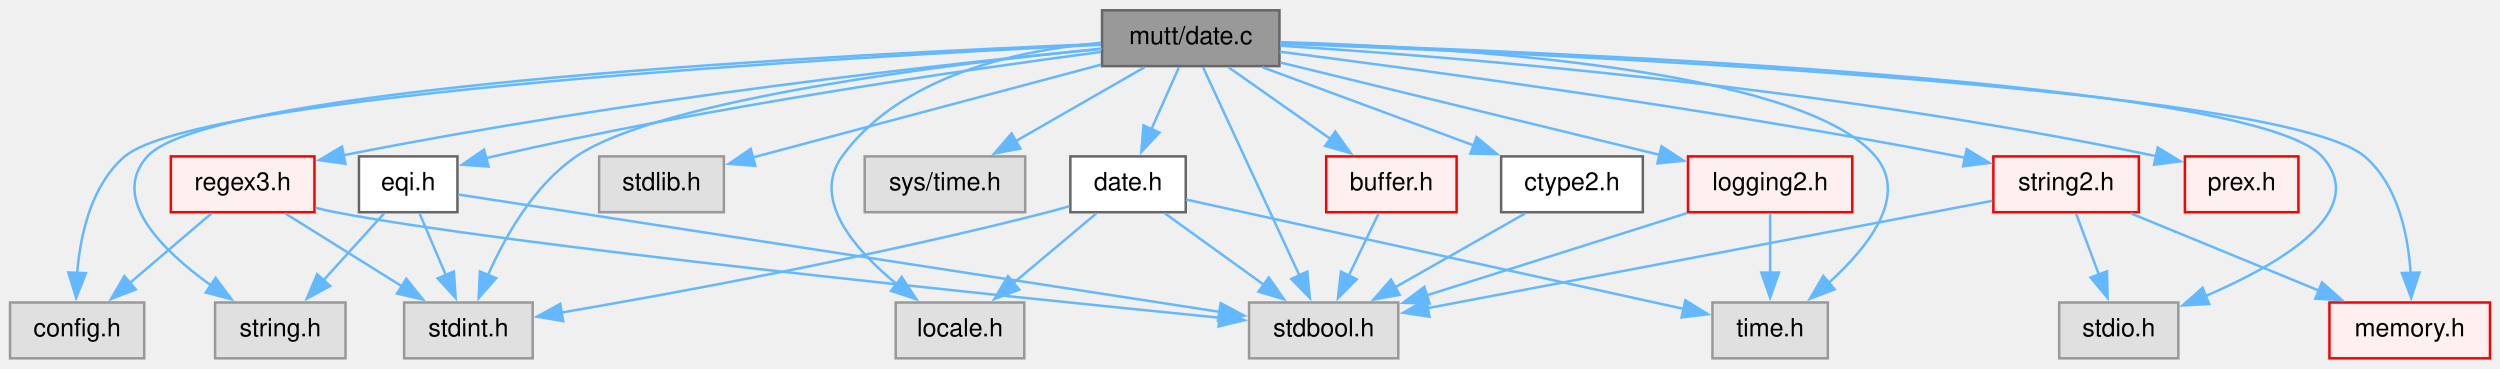
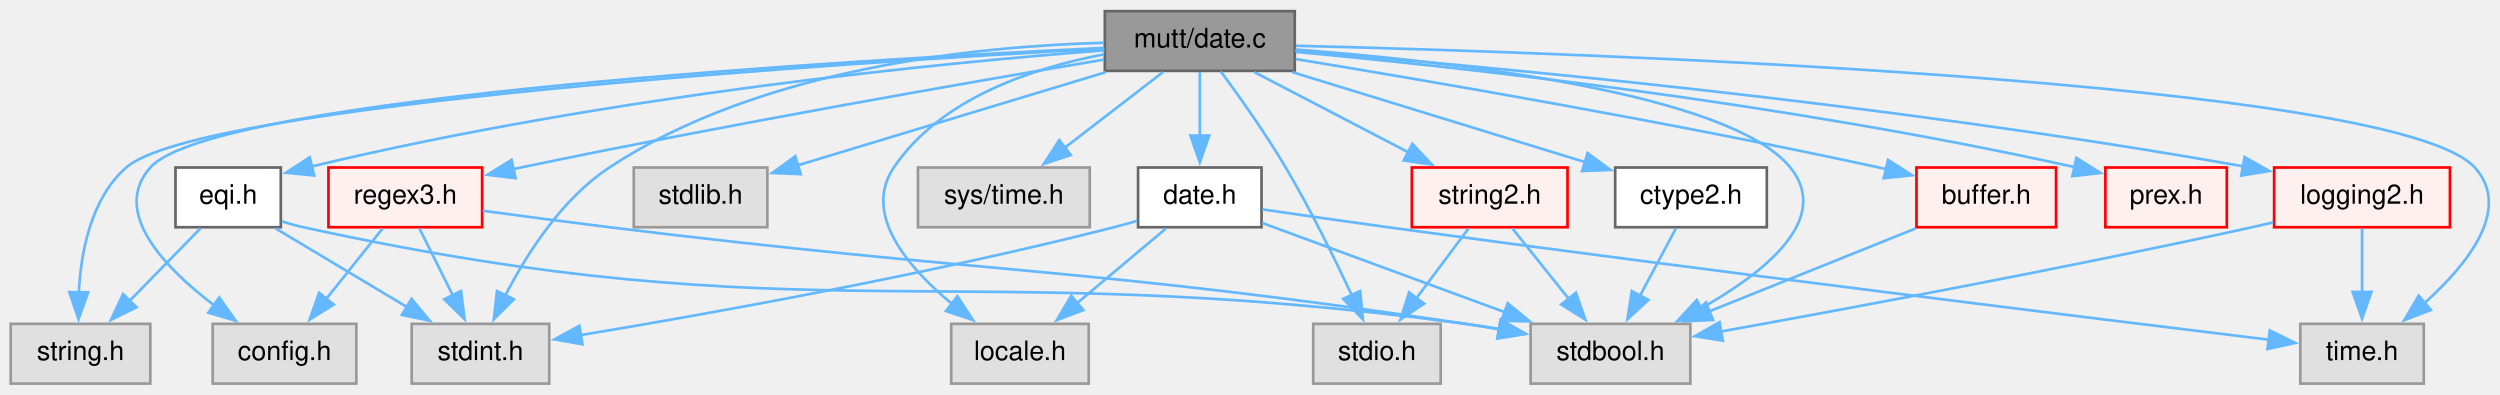
- <svg xmlns="http://www.w3.org/2000/svg" xmlns:xlink="http://www.w3.org/1999/xlink" width="997pt" height="147pt" viewBox="0.00 0.00 996.75 146.75">
+ <svg xmlns="http://www.w3.org/2000/svg" xmlns:xlink="http://www.w3.org/1999/xlink" width="931pt" height="147pt" viewBox="0.00 0.00 931.40 146.75">
  <g id="graph0" class="graph" transform="scale(1 1) rotate(0) translate(4 142.75)">
    <g id="Node000001" class="node">
      <g id="a_Node000001">
        <a xlink:title="Time and date handling routines.">
-           <polygon fill="#999999" stroke="#666666" points="506.12,-138.75 435.38,-138.75 435.38,-116.5 506.12,-116.5 506.12,-138.75" />
-           <text text-anchor="middle" x="470.75" y="-125.25" font-family="Helvetica,sans-Serif" font-size="10.00">mutt/date.c</text>
+           <polygon fill="#999999" stroke="#666666" points="478.38,-138.75 407.62,-138.75 407.62,-116.5 478.38,-116.5 478.38,-138.75" />
+           <text text-anchor="middle" x="443" y="-125.25" font-family="Helvetica,sans-Serif" font-size="10.00">mutt/date.c</text>
        </a>
      </g>
    </g>
    <g id="Node000002" class="node">
      <g id="a_Node000002">
        <a xlink:title=" ">
-           <polygon fill="#e0e0e0" stroke="#999999" points="53.5,-22.25 0,-22.25 0,0 53.5,0 53.5,-22.25" />
-           <text text-anchor="middle" x="26.75" y="-8.75" font-family="Helvetica,sans-Serif" font-size="10.00">config.h</text>
+           <polygon fill="#e0e0e0" stroke="#999999" points="128.75,-22.25 75.25,-22.25 75.25,0 128.75,0 128.75,-22.25" />
+           <text text-anchor="middle" x="102" y="-8.75" font-family="Helvetica,sans-Serif" font-size="10.00">config.h</text>
        </a>
      </g>
    </g>
    <g id="edge1_Node000001_Node000002" class="edge">
      <g id="a_edge1_Node000001_Node000002">
        <a xlink:title=" ">
-           <path fill="none" stroke="#63b8ff" d="M434.98,-125.02C337.98,-120.35 75.21,-105.51 45.75,-80.5 32.34,-69.11 27.98,-49.15 26.74,-33.72" />
-           <polygon fill="#63b8ff" stroke="#63b8ff" points="30.25,-33.95 26.37,-24.09 23.26,-34.22 30.25,-33.95" />
+           <path fill="none" stroke="#63b8ff" d="M407.43,-125.08C315.48,-120.71 75.44,-106.87 52,-80.5 37.37,-64.05 56.95,-43.45 75.73,-29.19" />
+           <polygon fill="#63b8ff" stroke="#63b8ff" points="77.69,-32.1 83.78,-23.43 73.61,-26.4 77.69,-32.1" />
        </a>
      </g>
    </g>
    <g id="Node000003" class="node">
      <g id="a_Node000003">
        <a xlink:title=" ">
-           <polygon fill="#e0e0e0" stroke="#999999" points="404.38,-22.25 353.12,-22.25 353.12,0 404.38,0 404.38,-22.25" />
-           <text text-anchor="middle" x="378.75" y="-8.75" font-family="Helvetica,sans-Serif" font-size="10.00">locale.h</text>
+           <polygon fill="#e0e0e0" stroke="#999999" points="401.62,-22.25 350.38,-22.25 350.38,0 401.62,0 401.62,-22.25" />
+           <text text-anchor="middle" x="376" y="-8.75" font-family="Helvetica,sans-Serif" font-size="10.00">locale.h</text>
        </a>
      </g>
    </g>
    <g id="edge2_Node000001_Node000003" class="edge">
      <g id="a_edge2_Node000001_Node000003">
        <a xlink:title=" ">
-           <path fill="none" stroke="#63b8ff" d="M434.95,-125.79C402.1,-122.88 355.11,-112.87 331.75,-80.5 319.33,-63.29 336.77,-43.25 353.82,-29.33" />
-           <polygon fill="#63b8ff" stroke="#63b8ff" points="355.52,-32.43 361.33,-23.57 351.26,-26.87 355.52,-32.43" />
+           <path fill="none" stroke="#63b8ff" d="M407.32,-122.66C380.82,-117.64 346.36,-106.26 329,-80.5 317.31,-63.17 333.98,-43.51 350.61,-29.74" />
+           <polygon fill="#63b8ff" stroke="#63b8ff" points="352.69,-32.55 358.47,-23.67 348.42,-27.01 352.69,-32.55" />
        </a>
      </g>
    </g>
    <g id="Node000004" class="node">
      <g id="a_Node000004">
        <a xlink:title=" ">
-           <polygon fill="#e0e0e0" stroke="#999999" points="553.5,-22.25 494,-22.25 494,0 553.5,0 553.5,-22.25" />
-           <text text-anchor="middle" x="523.75" y="-8.75" font-family="Helvetica,sans-Serif" font-size="10.00">stdbool.h</text>
+           <polygon fill="#e0e0e0" stroke="#999999" points="625.75,-22.25 566.25,-22.25 566.25,0 625.75,0 625.75,-22.25" />
+           <text text-anchor="middle" x="596" y="-8.75" font-family="Helvetica,sans-Serif" font-size="10.00">stdbool.h</text>
        </a>
      </g>
    </g>
    <g id="edge3_Node000001_Node000004" class="edge">
      <g id="a_edge3_Node000001_Node000004">
        <a xlink:title=" ">
-           <path fill="none" stroke="#63b8ff" d="M475.64,-116.06C484.36,-97.23 502.72,-57.55 514.07,-33.03" />
-           <polygon fill="#63b8ff" stroke="#63b8ff" points="517.21,-34.58 518.23,-24.04 510.86,-31.64 517.21,-34.58" />
+           <path fill="none" stroke="#63b8ff" d="M478.67,-124.45C534.92,-120.19 640.18,-108.6 663,-80.5 678.58,-61.31 653.44,-41.34 629.63,-27.97" />
+           <polygon fill="#63b8ff" stroke="#63b8ff" points="631.44,-24.97 620.97,-23.37 628.16,-31.15 631.44,-24.97" />
        </a>
      </g>
    </g>
    <g id="Node000005" class="node">
      <g id="a_Node000005">
        <a xlink:title=" ">
-           <polygon fill="#e0e0e0" stroke="#999999" points="208.38,-22.25 157.12,-22.25 157.12,0 208.38,0 208.38,-22.25" />
-           <text text-anchor="middle" x="182.75" y="-8.75" font-family="Helvetica,sans-Serif" font-size="10.00">stdint.h</text>
+           <polygon fill="#e0e0e0" stroke="#999999" points="200.62,-22.25 149.38,-22.25 149.38,0 200.62,0 200.62,-22.25" />
+           <text text-anchor="middle" x="175" y="-8.75" font-family="Helvetica,sans-Serif" font-size="10.00">stdint.h</text>
        </a>
      </g>
    </g>
    <g id="edge4_Node000001_Node000005" class="edge">
      <g id="a_edge4_Node000001_Node000005">
        <a xlink:title=" ">
-           <path fill="none" stroke="#63b8ff" d="M435.19,-123.44C375.75,-117.54 259.38,-103.4 225.75,-80.5 208.87,-69.01 197.28,-48.46 190.42,-32.88" />
-           <polygon fill="#63b8ff" stroke="#63b8ff" points="193.83,-31.97 186.83,-24.02 187.34,-34.6 193.83,-31.97" />
+           <path fill="none" stroke="#63b8ff" d="M407.2,-126.96C360.96,-125.75 279.7,-117.87 223,-80.5 205.36,-68.88 192.26,-48.35 184.24,-32.81" />
+           <polygon fill="#63b8ff" stroke="#63b8ff" points="187.45,-31.42 179.96,-23.94 181.15,-34.46 187.45,-31.42" />
        </a>
      </g>
    </g>
    <g id="Node000006" class="node">
      <g id="a_Node000006">
        <a xlink:title=" ">
-           <polygon fill="#e0e0e0" stroke="#999999" points="864.5,-22.25 817,-22.25 817,0 864.5,0 864.5,-22.25" />
-           <text text-anchor="middle" x="840.75" y="-8.75" font-family="Helvetica,sans-Serif" font-size="10.00">stdio.h</text>
+           <polygon fill="#e0e0e0" stroke="#999999" points="532.75,-22.25 485.25,-22.25 485.25,0 532.75,0 532.75,-22.25" />
+           <text text-anchor="middle" x="509" y="-8.75" font-family="Helvetica,sans-Serif" font-size="10.00">stdio.h</text>
        </a>
      </g>
    </g>
    <g id="edge5_Node000001_Node000006" class="edge">
      <g id="a_edge5_Node000001_Node000006">
        <a xlink:title=" ">
-           <path fill="none" stroke="#63b8ff" d="M506.52,-125.66C608.31,-122.56 894.06,-111.17 921.75,-80.5 941.39,-58.75 905.26,-37.61 875.14,-24.73" />
-           <polygon fill="#63b8ff" stroke="#63b8ff" points="876.82,-21.63 866.24,-21.1 874.18,-28.11 876.82,-21.63" />
+           <path fill="none" stroke="#63b8ff" d="M450.82,-116.29C457.59,-107.12 467.46,-93.25 475,-80.5 484.17,-64.99 493.19,-46.67 499.63,-32.9" />
+           <polygon fill="#63b8ff" stroke="#63b8ff" points="502.75,-34.49 503.75,-23.94 496.39,-31.56 502.75,-34.49" />
        </a>
      </g>
    </g>
    <g id="Node000007" class="node">
      <g id="a_Node000007">
        <a xlink:title=" ">
-           <polygon fill="#e0e0e0" stroke="#999999" points="284.62,-80.5 234.88,-80.5 234.88,-58.25 284.62,-58.25 284.62,-80.5" />
-           <text text-anchor="middle" x="259.75" y="-67" font-family="Helvetica,sans-Serif" font-size="10.00">stdlib.h</text>
+           <polygon fill="#e0e0e0" stroke="#999999" points="281.88,-80.5 232.12,-80.5 232.12,-58.25 281.88,-58.25 281.88,-80.5" />
+           <text text-anchor="middle" x="257" y="-67" font-family="Helvetica,sans-Serif" font-size="10.00">stdlib.h</text>
        </a>
      </g>
    </g>
    <g id="edge6_Node000001_Node000007" class="edge">
      <g id="a_edge6_Node000001_Node000007">
        <a xlink:title=" ">
-           <path fill="none" stroke="#63b8ff" d="M434.96,-117.08C396.22,-106.76 334.78,-90.38 295.9,-80.01" />
-           <polygon fill="#63b8ff" stroke="#63b8ff" points="297.12,-76.72 286.56,-77.52 295.32,-83.48 297.12,-76.72" />
+           <path fill="none" stroke="#63b8ff" d="M408.01,-116.04C375.11,-106.09 326.08,-91.27 292.89,-81.23" />
+           <polygon fill="#63b8ff" stroke="#63b8ff" points="294.32,-78 283.73,-78.46 292.29,-84.7 294.32,-78" />
        </a>
      </g>
    </g>
    <g id="Node000008" class="node">
      <g id="a_Node000008">
        <a xlink:title=" ">
-           <polygon fill="#e0e0e0" stroke="#999999" points="133.75,-22.25 81.75,-22.25 81.75,0 133.75,0 133.75,-22.25" />
-           <text text-anchor="middle" x="107.75" y="-8.75" font-family="Helvetica,sans-Serif" font-size="10.00">string.h</text>
+           <polygon fill="#e0e0e0" stroke="#999999" points="52,-22.25 0,-22.25 0,0 52,0 52,-22.25" />
+           <text text-anchor="middle" x="26" y="-8.75" font-family="Helvetica,sans-Serif" font-size="10.00">string.h</text>
        </a>
      </g>
    </g>
    <g id="edge7_Node000001_Node000008" class="edge">
      <g id="a_edge7_Node000001_Node000008">
        <a xlink:title=" ">
-           <path fill="none" stroke="#63b8ff" d="M435.02,-125.34C338.83,-121.51 79.95,-108.65 54.75,-80.5 39.77,-63.77 60.37,-43.25 80.1,-29.09" />
-           <polygon fill="#63b8ff" stroke="#63b8ff" points="81.98,-32.04 88.3,-23.53 78.06,-26.24 81.98,-32.04" />
+           <path fill="none" stroke="#63b8ff" d="M407.3,-124.81C314.34,-119.76 70.14,-104.35 43,-80.5 29.88,-68.97 26.11,-49.02 25.34,-33.64" />
+           <polygon fill="#63b8ff" stroke="#63b8ff" points="28.84,-34.01 25.25,-24.04 21.84,-34.07 28.84,-34.01" />
        </a>
      </g>
    </g>
    <g id="Node000009" class="node">
      <g id="a_Node000009">
        <a xlink:title=" ">
-           <polygon fill="#e0e0e0" stroke="#999999" points="404.75,-80.5 340.75,-80.5 340.75,-58.25 404.75,-58.25 404.75,-80.5" />
-           <text text-anchor="middle" x="372.75" y="-67" font-family="Helvetica,sans-Serif" font-size="10.00">sys/time.h</text>
+           <polygon fill="#e0e0e0" stroke="#999999" points="402,-80.5 338,-80.5 338,-58.25 402,-58.25 402,-80.5" />
+           <text text-anchor="middle" x="370" y="-67" font-family="Helvetica,sans-Serif" font-size="10.00">sys/time.h</text>
        </a>
      </g>
    </g>
    <g id="edge8_Node000001_Node000009" class="edge">
      <g id="a_edge8_Node000001_Node000009">
        <a xlink:title=" ">
-           <path fill="none" stroke="#63b8ff" d="M452.32,-116.04C437.81,-107.72 417.34,-95.97 400.8,-86.48" />
-           <polygon fill="#63b8ff" stroke="#63b8ff" points="402.83,-83.6 392.41,-81.66 399.34,-89.67 402.83,-83.6" />
+           <path fill="none" stroke="#63b8ff" d="M429.27,-116.04C418.97,-108.11 404.65,-97.07 392.66,-87.84" />
+           <polygon fill="#63b8ff" stroke="#63b8ff" points="394.93,-85.16 384.87,-81.83 390.65,-90.71 394.93,-85.16" />
        </a>
      </g>
    </g>
    <g id="Node000010" class="node">
      <g id="a_Node000010">
        <a xlink:title=" ">
-           <polygon fill="#e0e0e0" stroke="#999999" points="724.75,-22.25 678.75,-22.25 678.75,0 724.75,0 724.75,-22.25" />
-           <text text-anchor="middle" x="701.75" y="-8.75" font-family="Helvetica,sans-Serif" font-size="10.00">time.h</text>
+           <polygon fill="#e0e0e0" stroke="#999999" points="899,-22.25 853,-22.25 853,0 899,0 899,-22.25" />
+           <text text-anchor="middle" x="876" y="-8.75" font-family="Helvetica,sans-Serif" font-size="10.00">time.h</text>
        </a>
      </g>
    </g>
    <g id="edge9_Node000001_Node000010" class="edge">
      <g id="a_edge9_Node000001_Node000010">
        <a xlink:title=" ">
-           <path fill="none" stroke="#63b8ff" d="M506.51,-126.06C573.48,-124.17 713.77,-115.97 743.75,-80.5 757.03,-64.79 741.02,-44.46 725.09,-30.06" />
-           <polygon fill="#63b8ff" stroke="#63b8ff" points="727.48,-27.5 717.59,-23.71 722.96,-32.84 727.48,-27.5" />
+           <path fill="none" stroke="#63b8ff" d="M478.77,-125.86C584.27,-123.24 888.59,-112.9 918,-80.5 931.9,-65.18 915.54,-44.63 899.35,-30.07" />
+           <polygon fill="#63b8ff" stroke="#63b8ff" points="901.63,-27.41 891.73,-23.64 897.12,-32.76 901.63,-27.41" />
        </a>
      </g>
    </g>
    <g id="Node000011" class="node">
      <g id="a_Node000011">
        <a xlink:href="date_8h.html" target="_top" xlink:title="Time and date handling routines.">
-           <polygon fill="white" stroke="#666666" points="468.75,-80.5 422.75,-80.5 422.75,-58.25 468.75,-58.25 468.75,-80.5" />
-           <text text-anchor="middle" x="445.75" y="-67" font-family="Helvetica,sans-Serif" font-size="10.00">date.h</text>
+           <polygon fill="white" stroke="#666666" points="466,-80.5 420,-80.5 420,-58.25 466,-58.25 466,-80.5" />
+           <text text-anchor="middle" x="443" y="-67" font-family="Helvetica,sans-Serif" font-size="10.00">date.h</text>
        </a>
      </g>
    </g>
    <g id="edge10_Node000001_Node000011" class="edge">
      <g id="a_edge10_Node000001_Node000011">
        <a xlink:title=" ">
-           <path fill="none" stroke="#63b8ff" d="M466.05,-116.04C462.94,-109.05 458.76,-99.65 455,-91.2" />
-           <polygon fill="#63b8ff" stroke="#63b8ff" points="458.31,-90.01 451.05,-82.29 451.91,-92.85 458.31,-90.01" />
+           <path fill="none" stroke="#63b8ff" d="M443,-116.04C443,-109.37 443,-100.49 443,-92.34" />
+           <polygon fill="#63b8ff" stroke="#63b8ff" points="446.5,-92.42 443,-82.42 439.5,-92.42 446.5,-92.42" />
        </a>
      </g>
    </g>
    <g id="Node000012" class="node">
      <g id="a_Node000012">
        <a xlink:href="buffer_8h.html" target="_top" xlink:title="General purpose object for storing and parsing strings.">
-           <polygon fill="#fff0f0" stroke="red" points="576.75,-80.5 524.75,-80.5 524.75,-58.25 576.75,-58.25 576.75,-80.5" />
-           <text text-anchor="middle" x="550.75" y="-67" font-family="Helvetica,sans-Serif" font-size="10.00">buffer.h</text>
+           <polygon fill="#fff0f0" stroke="red" points="762,-80.5 710,-80.5 710,-58.25 762,-58.25 762,-80.5" />
+           <text text-anchor="middle" x="736" y="-67" font-family="Helvetica,sans-Serif" font-size="10.00">buffer.h</text>
        </a>
      </g>
    </g>
    <g id="edge15_Node000001_Node000012" class="edge">
      <g id="a_edge15_Node000001_Node000012">
        <a xlink:title=" ">
-           <path fill="none" stroke="#63b8ff" d="M485.8,-116.04C497.31,-107.95 513.4,-96.63 526.69,-87.29" />
-           <polygon fill="#63b8ff" stroke="#63b8ff" points="528.36,-90.39 534.53,-81.78 524.34,-84.67 528.36,-90.39" />
+           <path fill="none" stroke="#63b8ff" d="M478.76,-120.89C527.91,-112.83 619,-97.25 696,-80.5 696.98,-80.29 697.97,-80.07 698.97,-79.84" />
+           <polygon fill="#63b8ff" stroke="#63b8ff" points="699.41,-83.33 708.34,-77.62 697.8,-76.52 699.41,-83.33" />
        </a>
      </g>
    </g>
    <g id="Node000014" class="node">
      <g id="a_Node000014">
        <a xlink:href="ctype2_8h.html" target="_top" xlink:title="ctype(3) wrapper functions">
-           <polygon fill="white" stroke="#666666" points="651,-80.5 594.5,-80.5 594.5,-58.25 651,-58.25 651,-80.5" />
-           <text text-anchor="middle" x="622.75" y="-67" font-family="Helvetica,sans-Serif" font-size="10.00">ctype2.h</text>
+           <polygon fill="white" stroke="#666666" points="654.25,-80.5 597.75,-80.5 597.75,-58.25 654.25,-58.25 654.25,-80.5" />
+           <text text-anchor="middle" x="626" y="-67" font-family="Helvetica,sans-Serif" font-size="10.00">ctype2.h</text>
        </a>
      </g>
    </g>
    <g id="edge17_Node000001_Node000014" class="edge">
      <g id="a_edge17_Node000001_Node000014">
        <a xlink:title=" ">
-           <path fill="none" stroke="#63b8ff" d="M499.34,-116.04C523.12,-107.25 557.21,-94.63 583.53,-84.89" />
-           <polygon fill="#63b8ff" stroke="#63b8ff" points="584.71,-88.19 592.87,-81.43 582.28,-81.62 584.71,-88.19" />
+           <path fill="none" stroke="#63b8ff" d="M477.42,-116.04C508.45,-106.51 554.05,-92.49 586.54,-82.5" />
+           <polygon fill="#63b8ff" stroke="#63b8ff" points="587.47,-85.88 596,-79.6 585.41,-79.19 587.47,-85.88" />
        </a>
      </g>
    </g>
    <g id="Node000015" class="node">
      <g id="a_Node000015">
        <a xlink:href="eqi_8h.html" target="_top" xlink:title="Case-insensitive fixed-chunk comparisons.">
-           <polygon fill="white" stroke="#666666" points="178.38,-80.5 139.12,-80.5 139.12,-58.25 178.38,-58.25 178.38,-80.5" />
-           <text text-anchor="middle" x="158.75" y="-67" font-family="Helvetica,sans-Serif" font-size="10.00">eqi.h</text>
+           <polygon fill="white" stroke="#666666" points="100.62,-80.5 61.38,-80.5 61.38,-58.25 100.62,-58.25 100.62,-80.5" />
+           <text text-anchor="middle" x="81" y="-67" font-family="Helvetica,sans-Serif" font-size="10.00">eqi.h</text>
        </a>
      </g>
    </g>
    <g id="edge19_Node000001_Node000015" class="edge">
      <g id="a_edge19_Node000001_Node000015">
        <a xlink:title=" ">
-           <path fill="none" stroke="#63b8ff" d="M434.92,-122.14C381.71,-115.15 278.79,-100.37 192.75,-80.5 191.75,-80.27 190.74,-80.03 189.72,-79.77" />
-           <polygon fill="#63b8ff" stroke="#63b8ff" points="190.8,-76.44 180.24,-77.19 188.96,-83.19 190.8,-76.44" />
+           <path fill="none" stroke="#63b8ff" d="M407.44,-124.18C347.87,-119.55 224.15,-107.68 112.18,-80.91" />
+           <polygon fill="#63b8ff" stroke="#63b8ff" points="113.05,-77.52 102.5,-78.55 111.39,-84.32 113.05,-77.52" />
        </a>
      </g>
    </g>
    <g id="Node000016" class="node">
      <g id="a_Node000016">
        <a xlink:href="logging2_8h.html" target="_top" xlink:title="Logging Dispatcher.">
-           <polygon fill="#fff0f0" stroke="red" points="734.5,-80.5 669,-80.5 669,-58.25 734.5,-58.25 734.5,-80.5" />
-           <text text-anchor="middle" x="701.75" y="-67" font-family="Helvetica,sans-Serif" font-size="10.00">logging2.h</text>
+           <polygon fill="#fff0f0" stroke="red" points="908.75,-80.5 843.25,-80.5 843.25,-58.25 908.75,-58.25 908.75,-80.5" />
+           <text text-anchor="middle" x="876" y="-67" font-family="Helvetica,sans-Serif" font-size="10.00">logging2.h</text>
        </a>
      </g>
    </g>
    <g id="edge23_Node000001_Node000016" class="edge">
      <g id="a_edge23_Node000001_Node000016">
        <a xlink:title=" ">
-           <path fill="none" stroke="#63b8ff" d="M506.59,-117.9C547.31,-107.98 613.77,-91.8 657.64,-81.12" />
-           <polygon fill="#63b8ff" stroke="#63b8ff" points="658.46,-84.52 667.35,-78.75 656.81,-77.72 658.46,-84.52" />
+           <path fill="none" stroke="#63b8ff" d="M478.63,-123.93C545.92,-118.53 696.49,-104.9 831.99,-80.89" />
+           <polygon fill="#63b8ff" stroke="#63b8ff" points="832.25,-84.39 841.47,-79.18 831.01,-77.5 832.25,-84.39" />
        </a>
      </g>
    </g>
    <g id="Node000018" class="node">
      <g id="a_Node000018">
-         <a xlink:href="memory_8h.html" target="_top" xlink:title="Memory management wrappers.">
-           <polygon fill="#fff0f0" stroke="red" points="988.75,-22.25 924.75,-22.25 924.75,0 988.75,0 988.75,-22.25" />
-           <text text-anchor="middle" x="956.75" y="-8.75" font-family="Helvetica,sans-Serif" font-size="10.00">memory.h</text>
+         <a xlink:href="prex_8h.html" target="_top" xlink:title="Manage precompiled / predefined regular expressions.">
+           <polygon fill="#fff0f0" stroke="red" points="825.62,-80.5 780.38,-80.5 780.38,-58.25 825.62,-58.25 825.62,-80.5" />
+           <text text-anchor="middle" x="803" y="-67" font-family="Helvetica,sans-Serif" font-size="10.00">prex.h</text>
        </a>
      </g>
    </g>
    <g id="edge26_Node000001_Node000018" class="edge">
      <g id="a_edge26_Node000001_Node000018">
        <a xlink:title=" ">
-           <path fill="none" stroke="#63b8ff" d="M506.38,-125.43C610,-121.62 906.01,-108.4 938.75,-80.5 952.09,-69.13 956.15,-49.16 957.13,-33.73" />
-           <polygon fill="#63b8ff" stroke="#63b8ff" points="960.62,-34.17 957.34,-24.09 953.62,-34.02 960.62,-34.17" />
-         </a>
-       </g>
-     </g>
-     <g id="Node000019" class="node">
-       <g id="a_Node000019">
-         <a xlink:href="prex_8h.html" target="_top" xlink:title="Manage precompiled / predefined regular expressions.">
-           <polygon fill="#fff0f0" stroke="red" points="912.38,-80.5 867.12,-80.5 867.12,-58.25 912.38,-58.25 912.38,-80.5" />
-           <text text-anchor="middle" x="889.75" y="-67" font-family="Helvetica,sans-Serif" font-size="10.00">prex.h</text>
-         </a>
-       </g>
-     </g>
-     <g id="edge27_Node000001_Node000019" class="edge">
-       <g id="a_edge27_Node000001_Node000019">
-         <a xlink:title=" ">
-           <path fill="none" stroke="#63b8ff" d="M506.6,-124.61C573.48,-120.36 721.86,-108.67 855.58,-80.61" />
-           <polygon fill="#63b8ff" stroke="#63b8ff" points="856.29,-84.03 865.34,-78.52 854.83,-77.19 856.29,-84.03" />
+           <path fill="none" stroke="#63b8ff" d="M478.78,-123.56C537.5,-118.12 658.03,-105.16 769,-80.63" />
+           <polygon fill="#63b8ff" stroke="#63b8ff" points="769.59,-84.08 778.58,-78.47 768.05,-77.26 769.59,-84.08" />
+         </a>
+       </g>
+     </g>
+     <g id="Node000020" class="node">
+       <g id="a_Node000020">
+         <a xlink:href="regex3_8h.html" target="_top" xlink:title="Manage regular expressions.">
+           <polygon fill="#fff0f0" stroke="red" points="175.62,-80.5 118.38,-80.5 118.38,-58.25 175.62,-58.25 175.62,-80.5" />
+           <text text-anchor="middle" x="147" y="-67" font-family="Helvetica,sans-Serif" font-size="10.00">regex3.h</text>
+         </a>
+       </g>
+     </g>
+     <g id="edge27_Node000001_Node000020" class="edge">
+       <g id="a_edge27_Node000001_Node000020">
+         <a xlink:title=" ">
+           <path fill="none" stroke="#63b8ff" d="M407.27,-120.7C358.17,-112.43 267.14,-96.6 190,-80.5 189.01,-80.29 188.02,-80.08 187.01,-79.87" />
+           <polygon fill="#63b8ff" stroke="#63b8ff" points="188.1,-76.52 177.58,-77.77 186.58,-83.36 188.1,-76.52" />
        </a>
      </g>
    </g>
    <g id="Node000021" class="node">
      <g id="a_Node000021">
-         <a xlink:href="regex3_8h.html" target="_top" xlink:title="Manage regular expressions.">
-           <polygon fill="#fff0f0" stroke="red" points="121.38,-80.5 64.12,-80.5 64.12,-58.25 121.38,-58.25 121.38,-80.5" />
-           <text text-anchor="middle" x="92.75" y="-67" font-family="Helvetica,sans-Serif" font-size="10.00">regex3.h</text>
-         </a>
-       </g>
-     </g>
-     <g id="edge28_Node000001_Node000021" class="edge">
-       <g id="a_edge28_Node000001_Node000021">
-         <a xlink:title=" ">
-           <path fill="none" stroke="#63b8ff" d="M435.15,-123.38C374.77,-117.54 248.33,-103.85 132.88,-80.95" />
-           <polygon fill="#63b8ff" stroke="#63b8ff" points="133.73,-77.55 123.23,-79 132.34,-84.41 133.73,-77.55" />
-         </a>
-       </g>
-     </g>
-     <g id="Node000022" class="node">
-       <g id="a_Node000022">
        <a xlink:href="string2_8h.html" target="_top" xlink:title="String manipulation functions.">
-           <polygon fill="#fff0f0" stroke="red" points="848.75,-80.5 790.75,-80.5 790.75,-58.25 848.75,-58.25 848.75,-80.5" />
-           <text text-anchor="middle" x="819.75" y="-67" font-family="Helvetica,sans-Serif" font-size="10.00">string2.h</text>
-         </a>
-       </g>
-     </g>
-     <g id="edge32_Node000001_Node000022" class="edge">
-       <g id="a_edge32_Node000001_Node000022">
-         <a xlink:title=" ">
-           <path fill="none" stroke="#63b8ff" d="M506.25,-122.23C563.44,-114.94 679.42,-99.26 776.75,-80.5 777.74,-80.31 778.74,-80.11 779.75,-79.91" />
-           <polygon fill="#63b8ff" stroke="#63b8ff" points="780.15,-83.4 789.2,-77.88 778.68,-76.56 780.15,-83.4" />
+           <polygon fill="#fff0f0" stroke="red" points="580,-80.5 522,-80.5 522,-58.25 580,-58.25 580,-80.5" />
+           <text text-anchor="middle" x="551" y="-67" font-family="Helvetica,sans-Serif" font-size="10.00">string2.h</text>
+         </a>
+       </g>
+     </g>
+     <g id="edge31_Node000001_Node000021" class="edge">
+       <g id="a_edge31_Node000001_Node000021">
+         <a xlink:title=" ">
+           <path fill="none" stroke="#63b8ff" d="M463.31,-116.04C479.45,-107.64 502.28,-95.75 520.6,-86.21" />
+           <polygon fill="#63b8ff" stroke="#63b8ff" points="522.18,-89.33 529.43,-81.61 518.95,-83.12 522.18,-89.33" />
        </a>
      </g>
    </g>
    <g id="edge11_Node000011_Node000003" class="edge">
      <g id="a_edge11_Node000011_Node000003">
        <a xlink:title=" ">
-           <path fill="none" stroke="#63b8ff" d="M433.15,-57.79C423.79,-49.94 410.81,-39.04 399.87,-29.86" />
-           <polygon fill="#63b8ff" stroke="#63b8ff" points="402.36,-27.38 392.45,-23.63 397.86,-32.74 402.36,-27.38" />
+           <path fill="none" stroke="#63b8ff" d="M430.4,-57.79C421.04,-49.94 408.06,-39.04 397.12,-29.86" />
+           <polygon fill="#63b8ff" stroke="#63b8ff" points="399.61,-27.38 389.7,-23.63 395.11,-32.74 399.61,-27.38" />
        </a>
      </g>
    </g>
    <g id="edge12_Node000011_Node000004" class="edge">
      <g id="a_edge12_Node000011_Node000004">
        <a xlink:title=" ">
-           <path fill="none" stroke="#63b8ff" d="M460.42,-57.79C471.53,-49.78 487.03,-38.6 499.92,-29.31" />
-           <polygon fill="#63b8ff" stroke="#63b8ff" points="501.85,-32.23 507.92,-23.54 497.76,-26.55 501.85,-32.23" />
+           <path fill="none" stroke="#63b8ff" d="M466.24,-59.83C490.25,-51 528.18,-37.06 556.84,-26.52" />
+           <polygon fill="#63b8ff" stroke="#63b8ff" points="557.72,-29.93 565.9,-23.19 555.3,-23.36 557.72,-29.93" />
        </a>
      </g>
    </g>
    <g id="edge13_Node000011_Node000005" class="edge">
      <g id="a_edge13_Node000011_Node000005">
        <a xlink:title=" ">
-           <path fill="none" stroke="#63b8ff" d="M422.42,-60.67C419.51,-59.8 416.57,-58.98 413.75,-58.25 345.98,-40.82 265.61,-26.08 219.75,-18.23" />
-           <polygon fill="#63b8ff" stroke="#63b8ff" points="220.53,-14.81 210.09,-16.59 219.36,-21.71 220.53,-14.81" />
+           <path fill="none" stroke="#63b8ff" d="M419.67,-60.66C416.76,-59.8 413.82,-58.97 411,-58.25 341.45,-40.51 258.87,-25.79 212.14,-18.04" />
+           <polygon fill="#63b8ff" stroke="#63b8ff" points="212.98,-14.63 202.55,-16.47 211.85,-21.54 212.98,-14.63" />
        </a>
      </g>
    </g>
    <g id="edge14_Node000011_Node000010" class="edge">
      <g id="a_edge14_Node000011_Node000010">
        <a xlink:title=" ">
-           <path fill="none" stroke="#63b8ff" d="M468.92,-63.28C514.12,-53.35 614.26,-31.35 667.27,-19.7" />
-           <polygon fill="#63b8ff" stroke="#63b8ff" points="667.95,-23.13 676.97,-17.57 666.45,-16.3 667.95,-23.13" />
+           <path fill="none" stroke="#63b8ff" d="M466.32,-64.9C479.93,-62.9 497.43,-60.37 513,-58.25 633.6,-41.87 776.98,-24.17 841.52,-16.31" />
+           <polygon fill="#63b8ff" stroke="#63b8ff" points="841.62,-19.82 851.12,-15.14 840.77,-12.87 841.62,-19.82" />
        </a>
      </g>
    </g>
    <g id="edge16_Node000012_Node000004" class="edge">
      <g id="a_edge16_Node000012_Node000004">
        <a xlink:title=" ">
-           <path fill="none" stroke="#63b8ff" d="M545.67,-57.79C542.32,-50.8 537.8,-41.4 533.74,-32.95" />
-           <polygon fill="#63b8ff" stroke="#63b8ff" points="536.94,-31.52 529.46,-24.02 530.63,-34.55 536.94,-31.52" />
+           <path fill="none" stroke="#63b8ff" d="M709.67,-57.79C687.96,-49.07 656.93,-36.61 632.77,-26.9" />
+           <polygon fill="#63b8ff" stroke="#63b8ff" points="634.2,-23.7 623.62,-23.22 631.59,-30.2 634.2,-23.7" />
        </a>
      </g>
    </g>
    <g id="edge18_Node000014_Node000004" class="edge">
      <g id="a_edge18_Node000014_Node000004">
        <a xlink:title=" ">
-           <path fill="none" stroke="#63b8ff" d="M604.13,-57.79C589.47,-49.47 568.8,-37.72 552.09,-28.23" />
-           <polygon fill="#63b8ff" stroke="#63b8ff" points="554.03,-25.3 543.6,-23.41 550.57,-31.39 554.03,-25.3" />
+           <path fill="none" stroke="#63b8ff" d="M620.36,-57.79C616.59,-50.72 611.5,-41.19 606.95,-32.66" />
+           <polygon fill="#63b8ff" stroke="#63b8ff" points="610.12,-31.17 602.33,-23.99 603.95,-34.46 610.12,-31.17" />
        </a>
      </g>
    </g>
    <g id="edge20_Node000015_Node000004" class="edge">
      <g id="a_edge20_Node000015_Node000004">
        <a xlink:title=" ">
-           <path fill="none" stroke="#63b8ff" d="M178.63,-65.31C236.15,-56.45 403.62,-30.64 482.16,-18.53" />
-           <polygon fill="#63b8ff" stroke="#63b8ff" points="482.69,-21.99 492.04,-17.01 481.62,-15.08 482.69,-21.99" />
+           <path fill="none" stroke="#63b8ff" d="M101,-60.43C103.66,-59.58 106.37,-58.82 109,-58.25 297.66,-17.06 350.63,-48.08 542,-22.25 546.12,-21.69 550.4,-21.03 554.67,-20.32" />
+           <polygon fill="#63b8ff" stroke="#63b8ff" points="555.09,-23.8 564.32,-18.61 553.87,-16.91 555.09,-23.8" />
        </a>
      </g>
    </g>
    <g id="edge21_Node000015_Node000005" class="edge">
      <g id="a_edge21_Node000015_Node000005">
        <a xlink:title=" ">
-           <path fill="none" stroke="#63b8ff" d="M163.26,-57.79C166.21,-50.88 170.17,-41.61 173.74,-33.23" />
-           <polygon fill="#63b8ff" stroke="#63b8ff" points="176.96,-34.62 177.66,-24.05 170.52,-31.87 176.96,-34.62" />
+           <path fill="none" stroke="#63b8ff" d="M98.68,-57.79C112.47,-49.55 131.86,-37.94 147.64,-28.5" />
+           <polygon fill="#63b8ff" stroke="#63b8ff" points="149.32,-31.57 156.1,-23.43 145.72,-25.57 149.32,-31.57" />
        </a>
      </g>
    </g>
    <g id="edge22_Node000015_Node000008" class="edge">
      <g id="a_edge22_Node000015_Node000008">
        <a xlink:title=" ">
-           <path fill="none" stroke="#63b8ff" d="M149.16,-57.79C142.32,-50.25 132.94,-39.91 124.84,-30.97" />
-           <polygon fill="#63b8ff" stroke="#63b8ff" points="127.63,-28.84 118.32,-23.78 122.44,-33.54 127.63,-28.84" />
+           <path fill="none" stroke="#63b8ff" d="M70.65,-57.79C63.2,-50.17 52.95,-39.69 44.15,-30.69" />
+           <polygon fill="#63b8ff" stroke="#63b8ff" points="46.85,-28.44 37.36,-23.74 41.85,-33.34 46.85,-28.44" />
        </a>
      </g>
    </g>
    <g id="edge24_Node000016_Node000004" class="edge">
      <g id="a_edge24_Node000016_Node000004">
        <a xlink:title=" ">
-           <path fill="none" stroke="#63b8ff" d="M668.69,-57.93C639.28,-48.63 596.17,-35.01 564.61,-25.04" />
-           <polygon fill="#63b8ff" stroke="#63b8ff" points="566,-21.81 555.41,-22.13 563.89,-28.48 566,-21.81" />
+           <path fill="none" stroke="#63b8ff" d="M842.92,-60.05C840.24,-59.42 837.58,-58.82 835,-58.25 765.8,-43.04 684.72,-27.97 637,-19.38" />
+           <polygon fill="#63b8ff" stroke="#63b8ff" points="637.86,-15.97 627.4,-17.65 636.62,-22.86 637.86,-15.97" />
        </a>
      </g>
    </g>
    <g id="edge25_Node000016_Node000010" class="edge">
      <g id="a_edge25_Node000016_Node000010">
        <a xlink:title=" ">
-           <path fill="none" stroke="#63b8ff" d="M701.75,-57.79C701.75,-51.12 701.75,-42.24 701.75,-34.09" />
-           <polygon fill="#63b8ff" stroke="#63b8ff" points="705.25,-34.17 701.75,-24.17 698.25,-34.17 705.25,-34.17" />
-         </a>
-       </g>
-     </g>
-     <g id="edge29_Node000021_Node000002" class="edge">
-       <g id="a_edge29_Node000021_Node000002">
-         <a xlink:title=" ">
-           <path fill="none" stroke="#63b8ff" d="M80.34,-57.79C71.12,-49.94 58.33,-39.04 47.56,-29.86" />
-           <polygon fill="#63b8ff" stroke="#63b8ff" points="50.14,-27.46 40.26,-23.64 45.6,-32.79 50.14,-27.46" />
-         </a>
-       </g>
-     </g>
-     <g id="edge30_Node000021_Node000004" class="edge">
-       <g id="a_edge30_Node000021_Node000004">
-         <a xlink:title=" ">
-           <path fill="none" stroke="#63b8ff" d="M121.74,-60C124.43,-59.35 127.13,-58.76 129.75,-58.25 196.65,-45.26 395.58,-24.79 482.42,-16.17" />
-           <polygon fill="#63b8ff" stroke="#63b8ff" points="482.55,-19.67 492.16,-15.2 481.86,-12.7 482.55,-19.67" />
-         </a>
-       </g>
-     </g>
-     <g id="edge31_Node000021_Node000005" class="edge">
-       <g id="a_edge31_Node000021_Node000005">
-         <a xlink:title=" ">
-           <path fill="none" stroke="#63b8ff" d="M109.68,-57.79C122.88,-49.55 141.44,-37.94 156.56,-28.5" />
-           <polygon fill="#63b8ff" stroke="#63b8ff" points="157.99,-31.73 164.61,-23.46 154.28,-25.79 157.99,-31.73" />
-         </a>
-       </g>
-     </g>
-     <g id="edge33_Node000022_Node000004" class="edge">
-       <g id="a_edge33_Node000022_Node000004">
-         <a xlink:title=" ">
-           <path fill="none" stroke="#63b8ff" d="M790.29,-62.78C737.26,-52.7 625.64,-31.49 565.03,-19.97" />
-           <polygon fill="#63b8ff" stroke="#63b8ff" points="565.94,-16.58 555.46,-18.15 564.63,-23.46 565.94,-16.58" />
-         </a>
-       </g>
-     </g>
-     <g id="edge34_Node000022_Node000006" class="edge">
-       <g id="a_edge34_Node000022_Node000006">
-         <a xlink:title=" ">
-           <path fill="none" stroke="#63b8ff" d="M823.7,-57.79C826.28,-50.88 829.74,-41.61 832.87,-33.23" />
-           <polygon fill="#63b8ff" stroke="#63b8ff" points="836.07,-34.67 836.29,-24.08 829.51,-32.22 836.07,-34.67" />
-         </a>
-       </g>
-     </g>
-     <g id="edge35_Node000022_Node000018" class="edge">
-       <g id="a_edge35_Node000022_Node000018">
-         <a xlink:title=" ">
-           <path fill="none" stroke="#63b8ff" d="M845.52,-57.79C866.76,-49.07 897.13,-36.61 920.77,-26.9" />
-           <polygon fill="#63b8ff" stroke="#63b8ff" points="921.78,-30.27 929.7,-23.23 919.12,-23.79 921.78,-30.27" />
+           <path fill="none" stroke="#63b8ff" d="M876,-57.79C876,-51.12 876,-42.24 876,-34.09" />
+           <polygon fill="#63b8ff" stroke="#63b8ff" points="879.5,-34.17 876,-24.17 872.5,-34.17 879.5,-34.17" />
+         </a>
+       </g>
+     </g>
+     <g id="edge28_Node000020_Node000002" class="edge">
+       <g id="a_edge28_Node000020_Node000002">
+         <a xlink:title=" ">
+           <path fill="none" stroke="#63b8ff" d="M138.54,-57.79C132.63,-50.41 124.57,-40.34 117.52,-31.53" />
+           <polygon fill="#63b8ff" stroke="#63b8ff" points="120.35,-29.46 111.37,-23.84 114.89,-33.83 120.35,-29.46" />
+         </a>
+       </g>
+     </g>
+     <g id="edge29_Node000020_Node000004" class="edge">
+       <g id="a_edge29_Node000020_Node000004">
+         <a xlink:title=" ">
+           <path fill="none" stroke="#63b8ff" d="M175.85,-64.39C190.05,-62.47 207.41,-60.17 223,-58.25 364.61,-40.83 400.9,-43.41 542,-22.25 546.11,-21.63 550.38,-20.93 554.65,-20.2" />
+           <polygon fill="#63b8ff" stroke="#63b8ff" points="555.08,-23.68 564.3,-18.46 553.84,-16.79 555.08,-23.68" />
+         </a>
+       </g>
+     </g>
+     <g id="edge30_Node000020_Node000005" class="edge">
+       <g id="a_edge30_Node000020_Node000005">
+         <a xlink:title=" ">
+           <path fill="none" stroke="#63b8ff" d="M152.27,-57.79C155.75,-50.8 160.43,-41.4 164.64,-32.95" />
+           <polygon fill="#63b8ff" stroke="#63b8ff" points="167.76,-34.52 169.08,-24.01 161.49,-31.41 167.76,-34.52" />
+         </a>
+       </g>
+     </g>
+     <g id="edge32_Node000021_Node000004" class="edge">
+       <g id="a_edge32_Node000021_Node000004">
+         <a xlink:title=" ">
+           <path fill="none" stroke="#63b8ff" d="M559.46,-57.79C565.37,-50.41 573.43,-40.34 580.48,-31.53" />
+           <polygon fill="#63b8ff" stroke="#63b8ff" points="583.11,-33.83 586.63,-23.84 577.65,-29.46 583.11,-33.83" />
+         </a>
+       </g>
+     </g>
+     <g id="edge33_Node000021_Node000006" class="edge">
+       <g id="a_edge33_Node000021_Node000006">
+         <a xlink:title=" ">
+           <path fill="none" stroke="#63b8ff" d="M543.1,-57.79C537.64,-50.49 530.22,-40.55 523.7,-31.81" />
+           <polygon fill="#63b8ff" stroke="#63b8ff" points="526.56,-29.79 517.77,-23.87 520.95,-33.98 526.56,-29.79" />
        </a>
      </g>
    </g>
  </g>
</svg>
